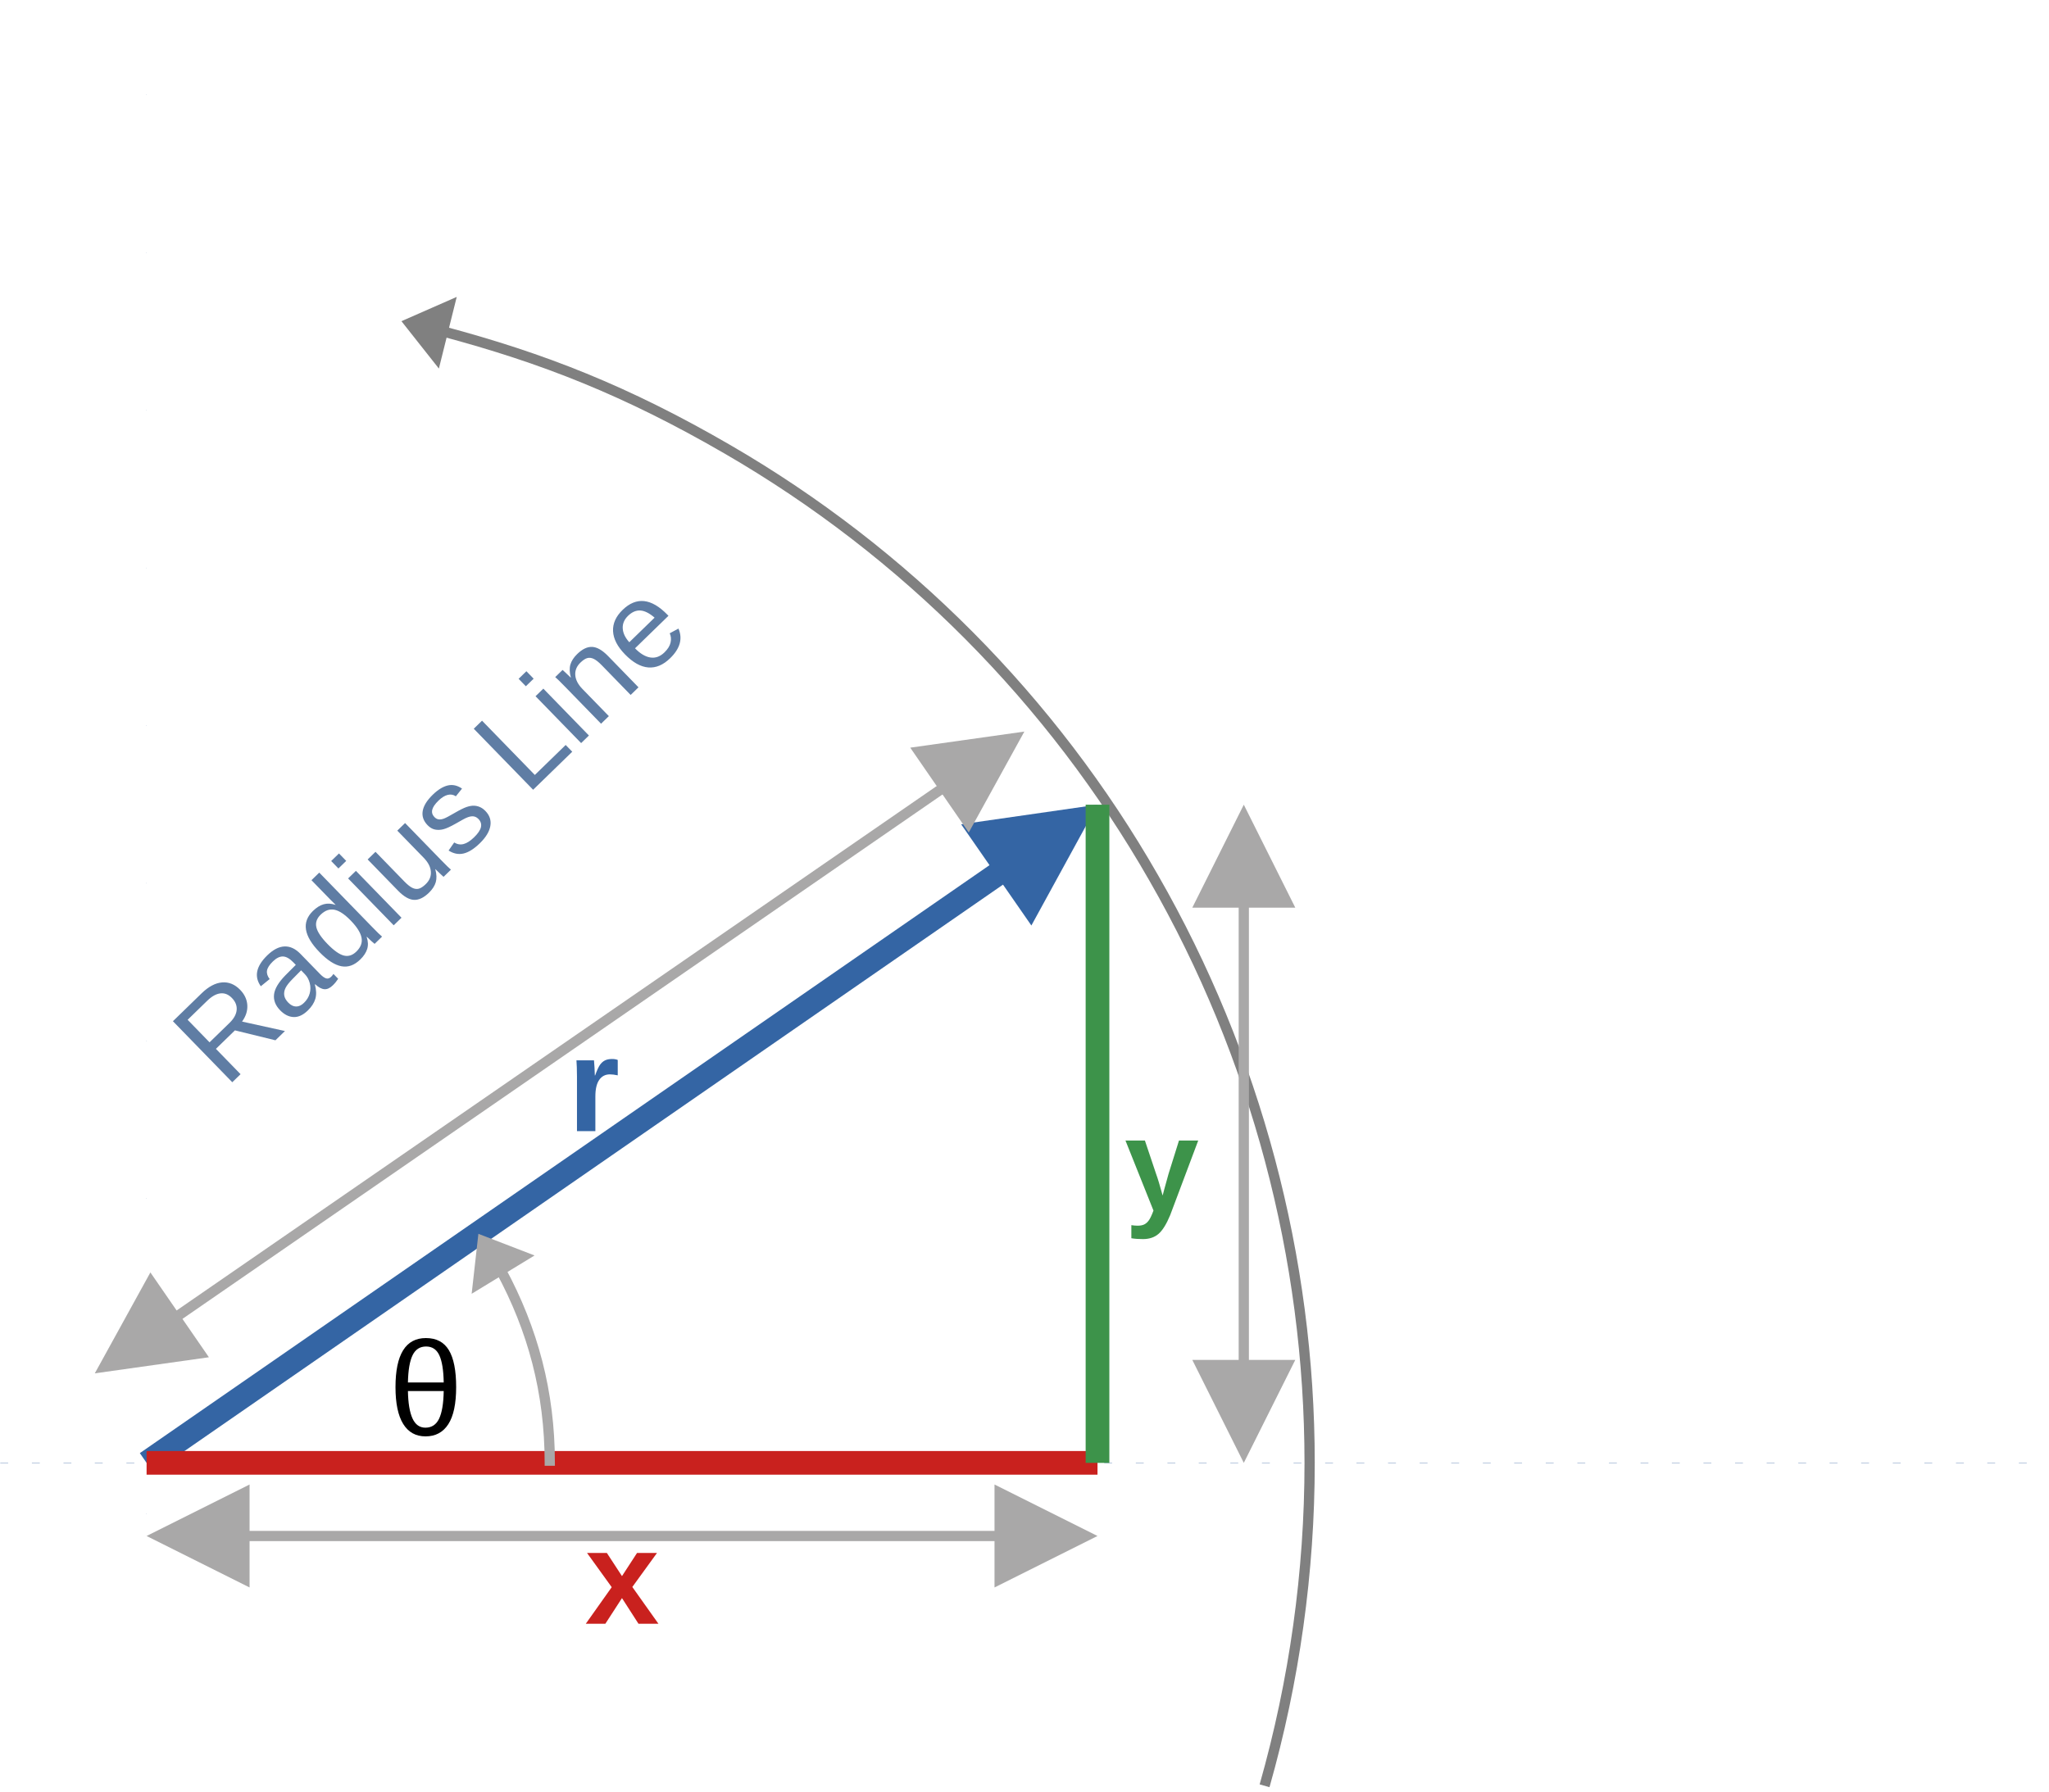
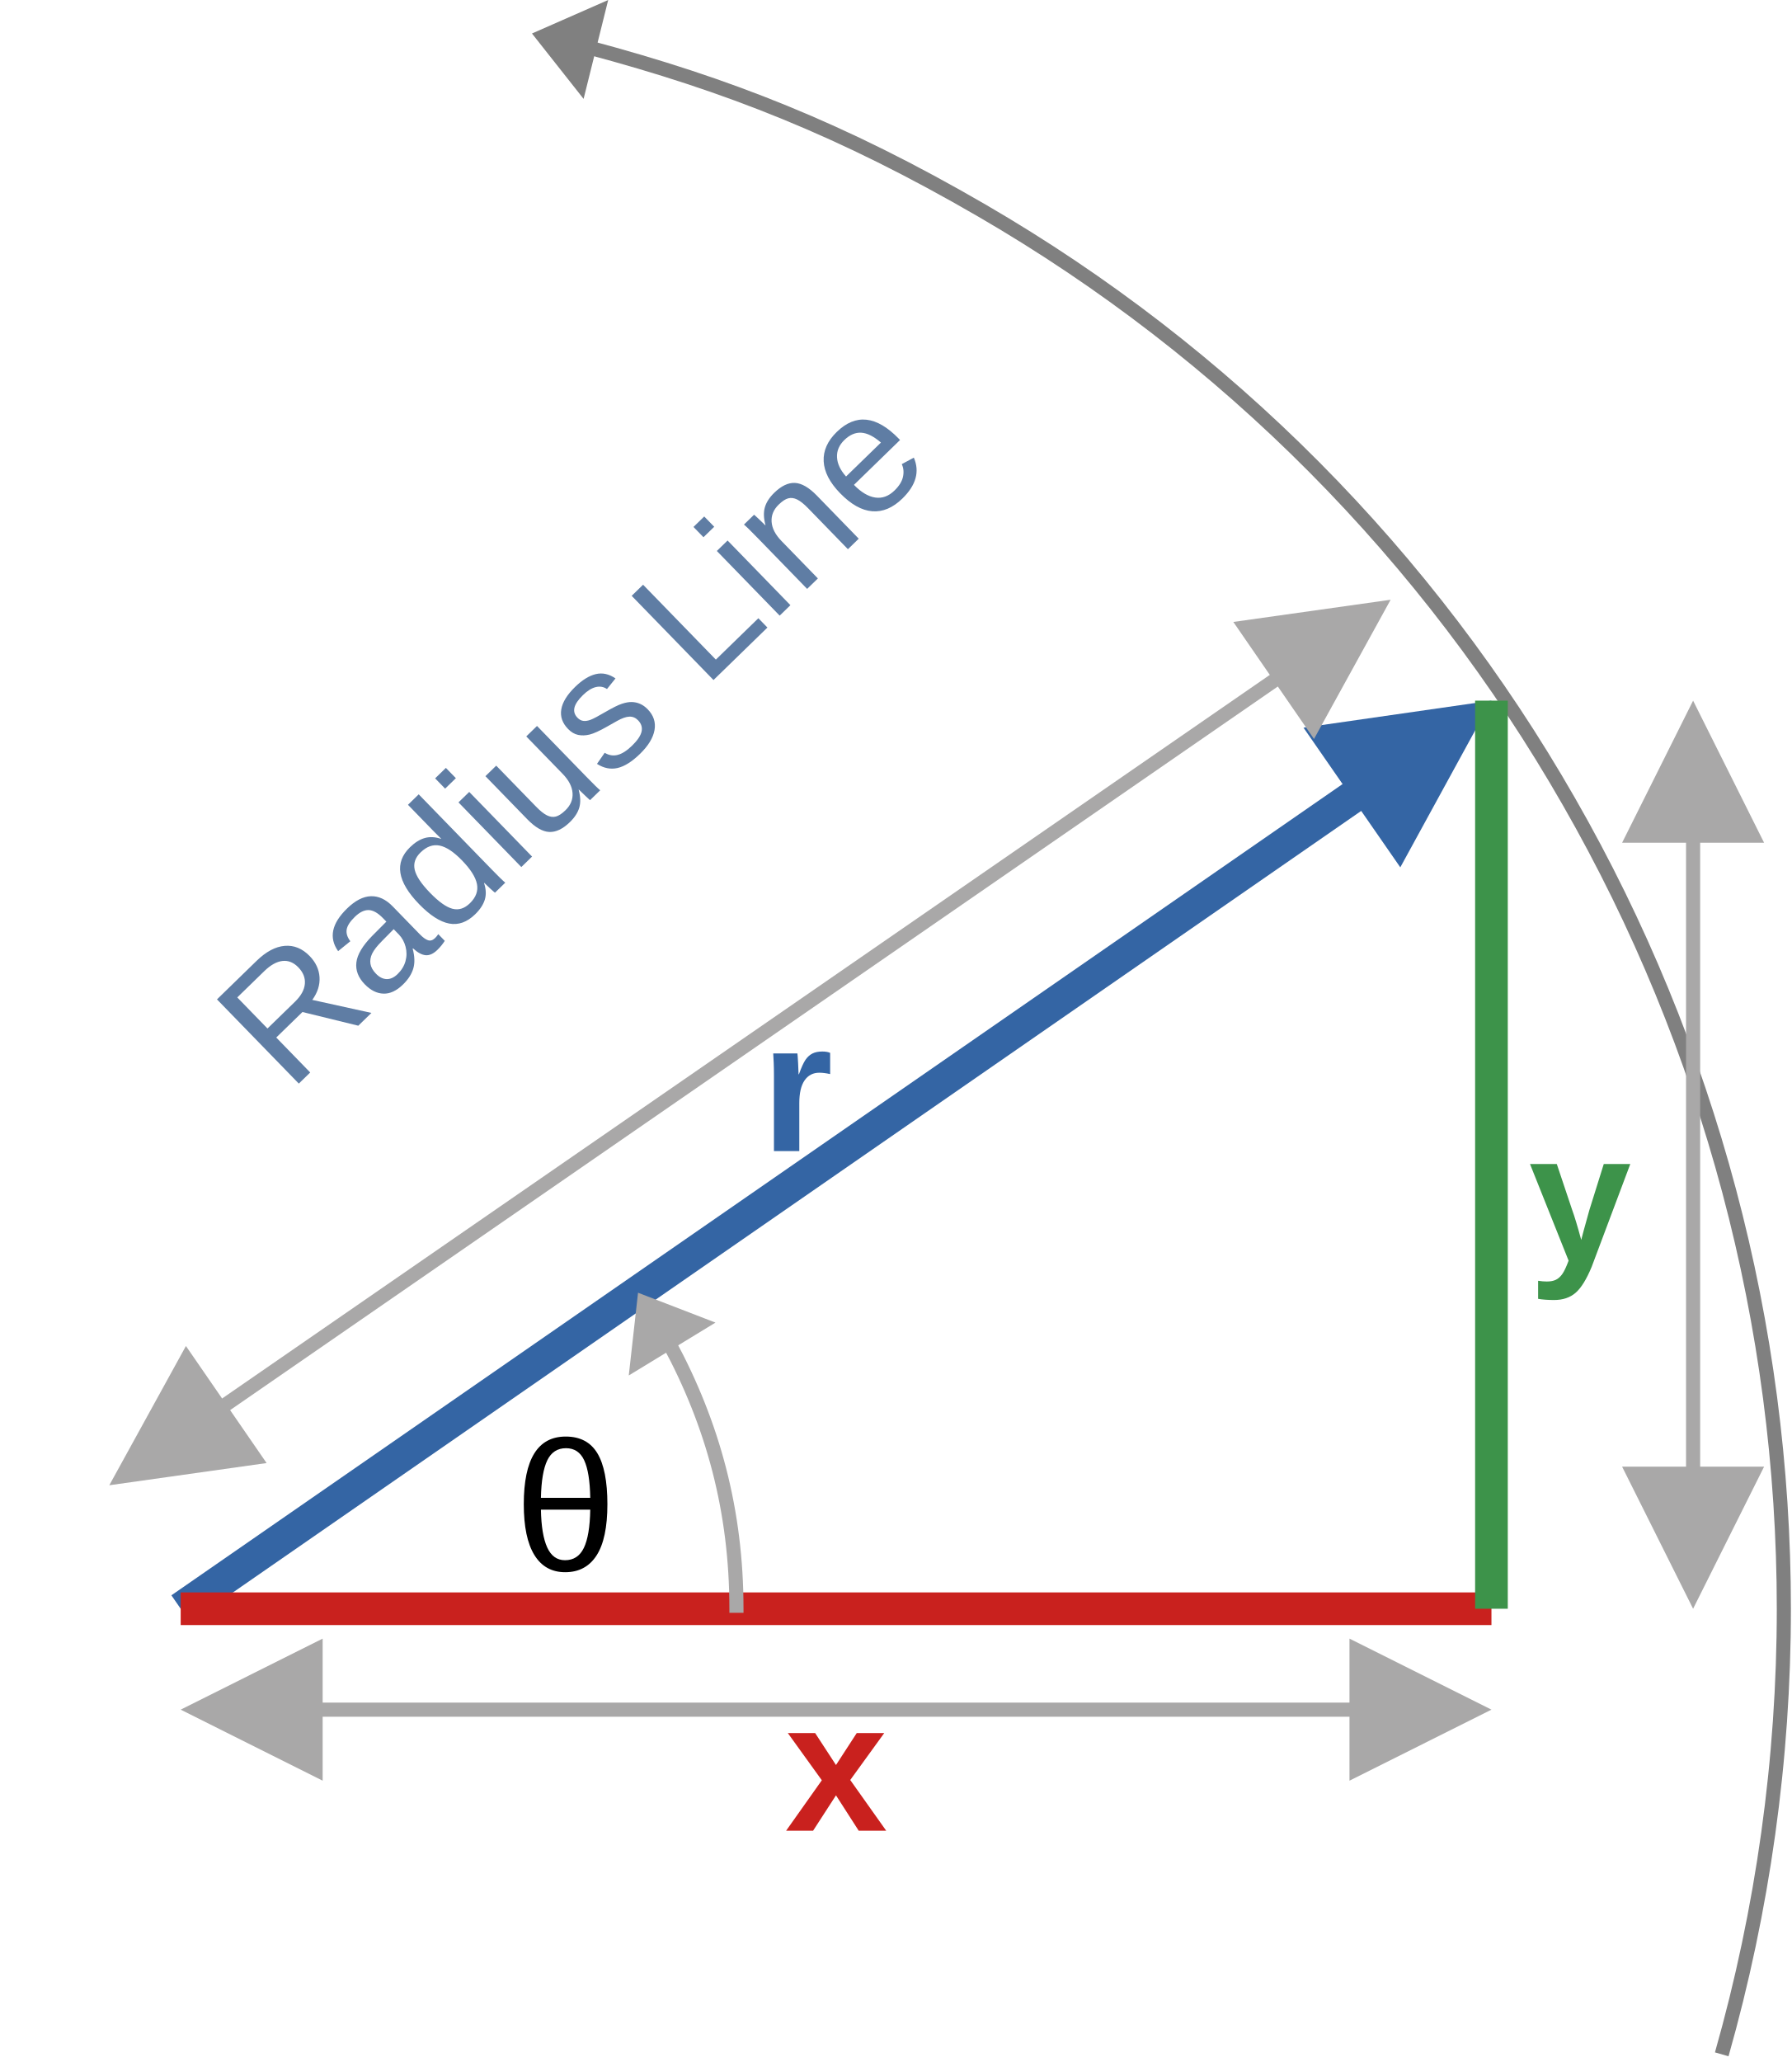
- <svg xmlns="http://www.w3.org/2000/svg" width="70.03mm" height="61.24mm" viewBox="0 0 70.03 61.24" version="1.1" id="svg4994">
+ <svg xmlns="http://www.w3.org/2000/svg" width="126mm" height="145mm" viewBox="0 0 84 96.667" version="1.1" id="svg4994">
  <defs id="defs4991">
    <clipPath id="presentation_clip_path" clipPathUnits="userSpaceOnUse">
      <rect x="0" y="0" width="21000" height="29700" id="rect2909" />
    </clipPath>
  </defs>
-   <g id="layer1" transform="translate(-33.77149,-46.04827)">
-     <g id="id1" class="Slide" clip-path="url(#presentation_clip_path)" transform="matrix(0.01,0,0,0.01,-58.71851,1.058275)">
-       <g class="com.sun.star.drawing.LineShape" id="g3107">
-         <g id="id3">
-           <rect class="BoundingBox" stroke="none" fill="none" x="9749" y="4499" width="3" height="5503" id="rect3000" />
-           <path fill="none" stroke="#3465a4" d="M 9750,4500 Z" id="path3002" />
-           <path fill="none" stroke="#3465a4" d="M 9750,4608 Z" id="path3004" />
-           <path fill="none" stroke="#3465a4" d="M 9750,4716 Z" id="path3006" />
-           <path fill="none" stroke="#3465a4" d="m 9750,4823 v 1" id="path3008" />
-           <path fill="none" stroke="#3465a4" d="M 9750,4931 Z" id="path3010" />
-           <path fill="none" stroke="#3465a4" d="M 9750,5039 Z" id="path3012" />
-           <path fill="none" stroke="#3465a4" d="M 9750,5147 Z" id="path3014" />
-           <path fill="none" stroke="#3465a4" d="M 9750,5255 Z" id="path3016" />
-           <path fill="none" stroke="#3465a4" d="m 9750,5362 v 1" id="path3018" />
-           <path fill="none" stroke="#3465a4" d="M 9750,5470 Z" id="path3020" />
-           <path fill="none" stroke="#3465a4" d="M 9750,5578 Z" id="path3022" />
-           <path fill="none" stroke="#3465a4" d="M 9750,5686 Z" id="path3024" />
-           <path fill="none" stroke="#3465a4" d="M 9750,5794 Z" id="path3026" />
-           <path fill="none" stroke="#3465a4" d="m 9750,5901 v 1" id="path3028" />
-           <path fill="none" stroke="#3465a4" d="M 9750,6009 Z" id="path3030" />
-           <path fill="none" stroke="#3465a4" d="M 9750,6117 Z" id="path3032" />
-           <path fill="none" stroke="#3465a4" d="M 9750,6225 Z" id="path3034" />
-           <path fill="none" stroke="#3465a4" d="M 9750,6333 Z" id="path3036" />
-           <path fill="none" stroke="#3465a4" d="m 9750,6440 v 1" id="path3038" />
-           <path fill="none" stroke="#3465a4" d="M 9750,6548 Z" id="path3040" />
-           <path fill="none" stroke="#3465a4" d="M 9750,6656 Z" id="path3042" />
-           <path fill="none" stroke="#3465a4" d="M 9750,6764 Z" id="path3044" />
-           <path fill="none" stroke="#3465a4" d="M 9750,6872 Z" id="path3046" />
-           <path fill="none" stroke="#3465a4" d="m 9750,6979 v 1" id="path3048" />
-           <path fill="none" stroke="#3465a4" d="M 9750,7087 Z" id="path3050" />
-           <path fill="none" stroke="#3465a4" d="M 9750,7195 Z" id="path3052" />
-           <path fill="none" stroke="#3465a4" d="M 9750,7303 Z" id="path3054" />
-           <path fill="none" stroke="#3465a4" d="M 9750,7411 Z" id="path3056" />
-           <path fill="none" stroke="#3465a4" d="m 9750,7518 v 1" id="path3058" />
-           <path fill="none" stroke="#3465a4" d="M 9750,7626 Z" id="path3060" />
-           <path fill="none" stroke="#3465a4" d="M 9750,7734 Z" id="path3062" />
-           <path fill="none" stroke="#3465a4" d="M 9750,7842 Z" id="path3064" />
-           <path fill="none" stroke="#3465a4" d="M 9750,7950 Z" id="path3066" />
-           <path fill="none" stroke="#3465a4" d="m 9750,8057 v 1" id="path3068" />
-           <path fill="none" stroke="#3465a4" d="M 9750,8165 Z" id="path3070" />
-           <path fill="none" stroke="#3465a4" d="M 9750,8273 Z" id="path3072" />
-           <path fill="none" stroke="#3465a4" d="M 9750,8381 Z" id="path3074" />
-           <path fill="none" stroke="#3465a4" d="M 9750,8489 Z" id="path3076" />
-           <path fill="none" stroke="#3465a4" d="m 9750,8596 v 1" id="path3078" />
-           <path fill="none" stroke="#3465a4" d="M 9750,8704 Z" id="path3080" />
-           <path fill="none" stroke="#3465a4" d="M 9750,8812 Z" id="path3082" />
-           <path fill="none" stroke="#3465a4" d="M 9750,8920 Z" id="path3084" />
-           <path fill="none" stroke="#3465a4" d="M 9750,9028 Z" id="path3086" />
-           <path fill="none" stroke="#3465a4" d="m 9750,9135 v 1" id="path3088" />
-           <path fill="none" stroke="#3465a4" d="M 9750,9243 Z" id="path3090" />
-           <path fill="none" stroke="#3465a4" d="M 9750,9351 Z" id="path3092" />
-           <path fill="none" stroke="#3465a4" d="M 9750,9459 Z" id="path3094" />
-           <path fill="none" stroke="#3465a4" d="M 9750,9567 Z" id="path3096" />
-           <path fill="none" stroke="#3465a4" d="m 9750,9674 v 1" id="path3098" />
-           <path fill="none" stroke="#3465a4" d="M 9750,9782 Z" id="path3100" />
-           <path fill="none" stroke="#3465a4" d="M 9750,9890 Z" id="path3102" />
-           <path fill="none" stroke="#3465a4" d="M 9750,9998 Z" id="path3104" />
-         </g>
-       </g>
-       <g class="com.sun.star.drawing.LineShape" id="g3242">
-         <g id="id4">
-           <rect class="BoundingBox" stroke="none" fill="none" x="9249" y="9499" width="7003" height="3" id="rect3109" />
-           <path fill="none" stroke="#3465a4" d="m 9250,9500 h 27" id="path3111" />
-           <path fill="none" stroke="#3465a4" d="m 9358,9500 h 27" id="path3113" />
-           <path fill="none" stroke="#3465a4" d="m 9466,9500 h 27" id="path3115" />
-           <path fill="none" stroke="#3465a4" d="m 9573,9500 h 27" id="path3117" />
-           <path fill="none" stroke="#3465a4" d="m 9681,9500 h 27" id="path3119" />
-           <path fill="none" stroke="#3465a4" d="m 9789,9500 h 27" id="path3121" />
-           <path fill="none" stroke="#3465a4" d="m 9897,9500 h 27" id="path3123" />
-           <path fill="none" stroke="#3465a4" d="m 10005,9500 h 27" id="path3125" />
-           <path fill="none" stroke="#3465a4" d="m 10112,9500 h 27" id="path3127" />
-           <path fill="none" stroke="#3465a4" d="m 10220,9500 h 27" id="path3129" />
-           <path fill="none" stroke="#3465a4" d="m 10328,9500 h 27" id="path3131" />
-           <path fill="none" stroke="#3465a4" d="m 10436,9500 h 27" id="path3133" />
-           <path fill="none" stroke="#3465a4" d="m 10544,9500 h 27" id="path3135" />
-           <path fill="none" stroke="#3465a4" d="m 10651,9500 h 27" id="path3137" />
-           <path fill="none" stroke="#3465a4" d="m 10759,9500 h 27" id="path3139" />
-           <path fill="none" stroke="#3465a4" d="m 10867,9500 h 27" id="path3141" />
-           <path fill="none" stroke="#3465a4" d="m 10975,9500 h 27" id="path3143" />
-           <path fill="none" stroke="#3465a4" d="m 11083,9500 h 27" id="path3145" />
-           <path fill="none" stroke="#3465a4" d="m 11190,9500 h 27" id="path3147" />
-           <path fill="none" stroke="#3465a4" d="m 11298,9500 h 27" id="path3149" />
-           <path fill="none" stroke="#3465a4" d="m 11406,9500 h 27" id="path3151" />
-           <path fill="none" stroke="#3465a4" d="m 11514,9500 h 27" id="path3153" />
-           <path fill="none" stroke="#3465a4" d="m 11622,9500 h 27" id="path3155" />
-           <path fill="none" stroke="#3465a4" d="m 11729,9500 h 27" id="path3157" />
-           <path fill="none" stroke="#3465a4" d="m 11837,9500 h 27" id="path3159" />
-           <path fill="none" stroke="#3465a4" d="m 11945,9500 h 27" id="path3161" />
-           <path fill="none" stroke="#3465a4" d="m 12053,9500 h 27" id="path3163" />
-           <path fill="none" stroke="#3465a4" d="m 12161,9500 h 27" id="path3165" />
-           <path fill="none" stroke="#3465a4" d="m 12268,9500 h 27" id="path3167" />
-           <path fill="none" stroke="#3465a4" d="m 12376,9500 h 27" id="path3169" />
-           <path fill="none" stroke="#3465a4" d="m 12484,9500 h 27" id="path3171" />
-           <path fill="none" stroke="#3465a4" d="m 12592,9500 h 27" id="path3173" />
-           <path fill="none" stroke="#3465a4" d="m 12700,9500 h 27" id="path3175" />
-           <path fill="none" stroke="#3465a4" d="m 12807,9500 h 27" id="path3177" />
-           <path fill="none" stroke="#3465a4" d="m 12915,9500 h 27" id="path3179" />
-           <path fill="none" stroke="#3465a4" d="m 13023,9500 h 27" id="path3181" />
-           <path fill="none" stroke="#3465a4" d="m 13131,9500 h 27" id="path3183" />
-           <path fill="none" stroke="#3465a4" d="m 13239,9500 h 27" id="path3185" />
-           <path fill="none" stroke="#3465a4" d="m 13346,9500 h 27" id="path3187" />
-           <path fill="none" stroke="#3465a4" d="m 13454,9500 h 27" id="path3189" />
-           <path fill="none" stroke="#3465a4" d="m 13562,9500 h 27" id="path3191" />
-           <path fill="none" stroke="#3465a4" d="m 13670,9500 h 27" id="path3193" />
-           <path fill="none" stroke="#3465a4" d="m 13778,9500 h 27" id="path3195" />
-           <path fill="none" stroke="#3465a4" d="m 13885,9500 h 27" id="path3197" />
-           <path fill="none" stroke="#3465a4" d="m 13993,9500 h 27" id="path3199" />
-           <path fill="none" stroke="#3465a4" d="m 14101,9500 h 27" id="path3201" />
-           <path fill="none" stroke="#3465a4" d="m 14209,9500 h 27" id="path3203" />
-           <path fill="none" stroke="#3465a4" d="m 14317,9500 h 27" id="path3205" />
-           <path fill="none" stroke="#3465a4" d="m 14424,9500 h 27" id="path3207" />
-           <path fill="none" stroke="#3465a4" d="m 14532,9500 h 27" id="path3209" />
-           <path fill="none" stroke="#3465a4" d="m 14640,9500 h 27" id="path3211" />
-           <path fill="none" stroke="#3465a4" d="m 14748,9500 h 27" id="path3213" />
-           <path fill="none" stroke="#3465a4" d="m 14856,9500 h 27" id="path3215" />
-           <path fill="none" stroke="#3465a4" d="m 14963,9500 h 27" id="path3217" />
-           <path fill="none" stroke="#3465a4" d="m 15071,9500 h 27" id="path3219" />
-           <path fill="none" stroke="#3465a4" d="m 15179,9500 h 27" id="path3221" />
-           <path fill="none" stroke="#3465a4" d="m 15287,9500 h 27" id="path3223" />
-           <path fill="none" stroke="#3465a4" d="m 15395,9500 h 27" id="path3225" />
-           <path fill="none" stroke="#3465a4" d="m 15502,9500 h 27" id="path3227" />
-           <path fill="none" stroke="#3465a4" d="m 15610,9500 h 27" id="path3229" />
-           <path fill="none" stroke="#3465a4" d="m 15718,9500 h 27" id="path3231" />
-           <path fill="none" stroke="#3465a4" d="m 15826,9500 h 27" id="path3233" />
-           <path fill="none" stroke="#3465a4" d="m 15934,9500 h 27" id="path3235" />
-           <path fill="none" stroke="#3465a4" d="m 16041,9500 h 27" id="path3237" />
-           <path fill="none" stroke="#3465a4" d="m 16149,9500 h 27" id="path3239" />
-         </g>
-       </g>
+   <g id="layer1" transform="matrix(1.89104,0,0,1.892086,-75.56445,-112.5632)">
+     <g id="id1" class="Slide" clip-path="url(#presentation_clip_path)" transform="matrix(0.01,0,0,0.01,-53.0608,4.351568)">
      <g class="com.sun.star.drawing.LineShape" id="g3251">
        <g id="id5">
          <rect class="BoundingBox" stroke="none" fill="none" x="9709" y="7250" width="3292" height="2292" id="rect3244" />
          <path fill="none" stroke="#3465a4" stroke-width="81" stroke-linejoin="round" d="M 9750,9500 12677,7474" id="path3246" />
          <path fill="#3465a4" stroke="none" d="m 12534,7317 466,-67 -226,413 z" id="path3248" />
        </g>
      </g>
      <g class="TextShape" id="g3264">
        <g id="id6">
          <rect class="BoundingBox" stroke="none" fill="none" x="9302" y="5940" width="2852" height="2808" id="rect3253" />
          <text class="SVGTextShape" transform="rotate(-44.2,10018,8223)" id="text3261">
            <tspan class="TextParagraph" font-family="'Liberation Sans', sans-serif" font-size="423px" font-weight="400" id="tspan3259">
              <tspan class="TextPosition" x="10018" y="8223" id="tspan3257">
                <tspan fill="#5f7da4" stroke="none" style="white-space:pre" id="tspan3255">Radius Line</tspan>
              </tspan>
            </tspan>
          </text>
        </g>
      </g>
      <g class="com.sun.star.drawing.EllipseShape" id="g3273">
        <g id="id7">
          <rect class="BoundingBox" stroke="none" fill="none" x="10620" y="5514" width="3124" height="5109" id="rect3266" />
          <path fill="none" stroke="#808080" stroke-width="35" stroke-linejoin="round" d="m 10763,5632 c 341,91 626,202 974,404 605,351 1107,856 1455,1464 349,608 533,1298 533,2000 0,373 -52,745 -154,1104" id="path3268" />
          <path fill="#808080" stroke="none" d="m 10749,5759 -128,-162 189,-83 z" id="path3270" />
        </g>
      </g>
      <g class="com.sun.star.drawing.LineShape" id="g3280">
        <g id="id8">
          <rect class="BoundingBox" stroke="none" fill="none" x="9709" y="9459" width="3333" height="83" id="rect3275" />
          <path fill="none" stroke="#c9211e" stroke-width="81" stroke-linejoin="round" d="m 9750,9500 h 3250" id="path3277" />
        </g>
      </g>
      <g class="com.sun.star.drawing.LineShape" id="g3287">
        <g id="id9">
          <rect class="BoundingBox" stroke="none" fill="none" x="12959" y="7209" width="83" height="2333" id="rect3282" />
          <path fill="none" stroke="#3d934a" stroke-width="81" stroke-linejoin="round" d="M 13000,7250 V 9500" id="path3284" />
        </g>
      </g>
      <g class="com.sun.star.drawing.EllipseShape" id="g3296">
        <g id="id10">
          <rect class="BoundingBox" stroke="none" fill="none" x="10860" y="8716" width="287" height="813" id="rect3289" />
          <path fill="none" stroke="#a9a8a8" stroke-width="35" stroke-linejoin="round" d="m 10961,8842 c 109,202 167,416 167,658 0,3 0,7 0,10" id="path3291" />
          <path fill="#a9a8a8" stroke="none" d="m 10861,8922 23,-205 192,74 z" id="path3293" />
        </g>
      </g>
      <g class="TextShape" id="g3309">
        <g id="id11">
          <rect class="BoundingBox" stroke="none" fill="none" x="10327" y="8865" width="751" height="764" id="rect3298" />
          <text class="SVGTextShape" id="text3306">
            <tspan class="TextParagraph" font-family="'Liberation Sans', sans-serif" font-size="458px" font-weight="400" id="tspan3304">
              <tspan class="TextPosition" x="10577" y="9405" id="tspan3302">
                <tspan fill="#000000" stroke="none" style="white-space:pre" id="tspan3300">θ</tspan>
              </tspan>
            </tspan>
          </text>
        </g>
      </g>
      <g class="TextShape" id="g3322">
        <g id="id12">
          <rect class="BoundingBox" stroke="none" fill="none" x="10998" y="9510" width="751" height="764" id="rect3311" />
          <text class="SVGTextShape" id="text3319">
            <tspan class="TextParagraph" font-family="'Liberation Sans', sans-serif" font-size="458px" font-weight="700" id="tspan3317">
              <tspan class="TextPosition" x="11248" y="10050" id="tspan3315">
                <tspan fill="#c9211e" stroke="none" style="white-space:pre" id="tspan3313">x</tspan>
              </tspan>
            </tspan>
          </text>
        </g>
      </g>
      <g class="TextShape" id="g3335">
        <g id="id13">
          <rect class="BoundingBox" stroke="none" fill="none" x="12842" y="8100" width="751" height="764" id="rect3324" />
          <text class="SVGTextShape" id="text3332">
            <tspan class="TextParagraph" font-family="'Liberation Sans', sans-serif" font-size="458px" font-weight="700" id="tspan3330">
              <tspan class="TextPosition" x="13092" y="8640" id="tspan3328">
                <tspan fill="#3d934a" stroke="none" style="white-space:pre" id="tspan3326">y</tspan>
              </tspan>
            </tspan>
          </text>
        </g>
      </g>
      <g class="TextShape" id="g3348">
        <g id="id14">
          <rect class="BoundingBox" stroke="none" fill="none" x="10939" y="7826" width="751" height="764" id="rect3337" />
          <text class="SVGTextShape" id="text3345">
            <tspan class="TextParagraph" font-family="'Liberation Sans', sans-serif" font-size="458px" font-weight="700" id="tspan3343">
              <tspan class="TextPosition" x="11189" y="8366" id="tspan3341">
                <tspan fill="#3465a4" stroke="none" style="white-space:pre" id="tspan3339">r</tspan>
              </tspan>
            </tspan>
          </text>
        </g>
      </g>
      <g class="com.sun.star.drawing.LineShape" id="g3359">
        <g id="id15">
          <rect class="BoundingBox" stroke="none" fill="none" x="9750" y="9574" width="3251" height="353" id="rect3350" />
          <path fill="none" stroke="#a9a8a8" stroke-width="35" stroke-linejoin="round" d="m 10079,9750 h 2592" id="path3352" />
          <path fill="#a9a8a8" stroke="none" d="m 10102,9926 -352,-176 352,-176 z" id="path3354" />
          <path fill="#a9a8a8" stroke="none" d="m 12648,9574 352,176 -352,176 z" id="path3356" />
        </g>
      </g>
      <g class="com.sun.star.drawing.LineShape" id="g3370">
        <g id="id16">
          <rect class="BoundingBox" stroke="none" fill="none" x="13324" y="7250" width="353" height="2251" id="rect3361" />
          <path fill="none" stroke="#a9a8a8" stroke-width="35" stroke-linejoin="round" d="M 13500,7579 V 9171" id="path3363" />
          <path fill="#a9a8a8" stroke="none" d="m 13324,7602 176,-352 176,352 z" id="path3365" />
          <path fill="#a9a8a8" stroke="none" d="m 13676,9148 -176,352 -176,-352 z" id="path3367" />
        </g>
      </g>
      <g class="com.sun.star.drawing.LineShape" id="g3381">
        <g id="id17">
          <rect class="BoundingBox" stroke="none" fill="none" x="9573" y="7000" width="3178" height="2195" id="rect3372" />
          <path fill="none" stroke="#a9a8a8" stroke-width="35" stroke-linejoin="round" d="M 9843,9007 12480,7187" id="path3374" />
          <path fill="#a9a8a8" stroke="none" d="m 9963,9139 -390,55 190,-345 z" id="path3376" />
          <path fill="#a9a8a8" stroke="none" d="m 12360,7055 390,-55 -190,345 z" id="path3378" />
        </g>
      </g>
    </g>
  </g>
</svg>
